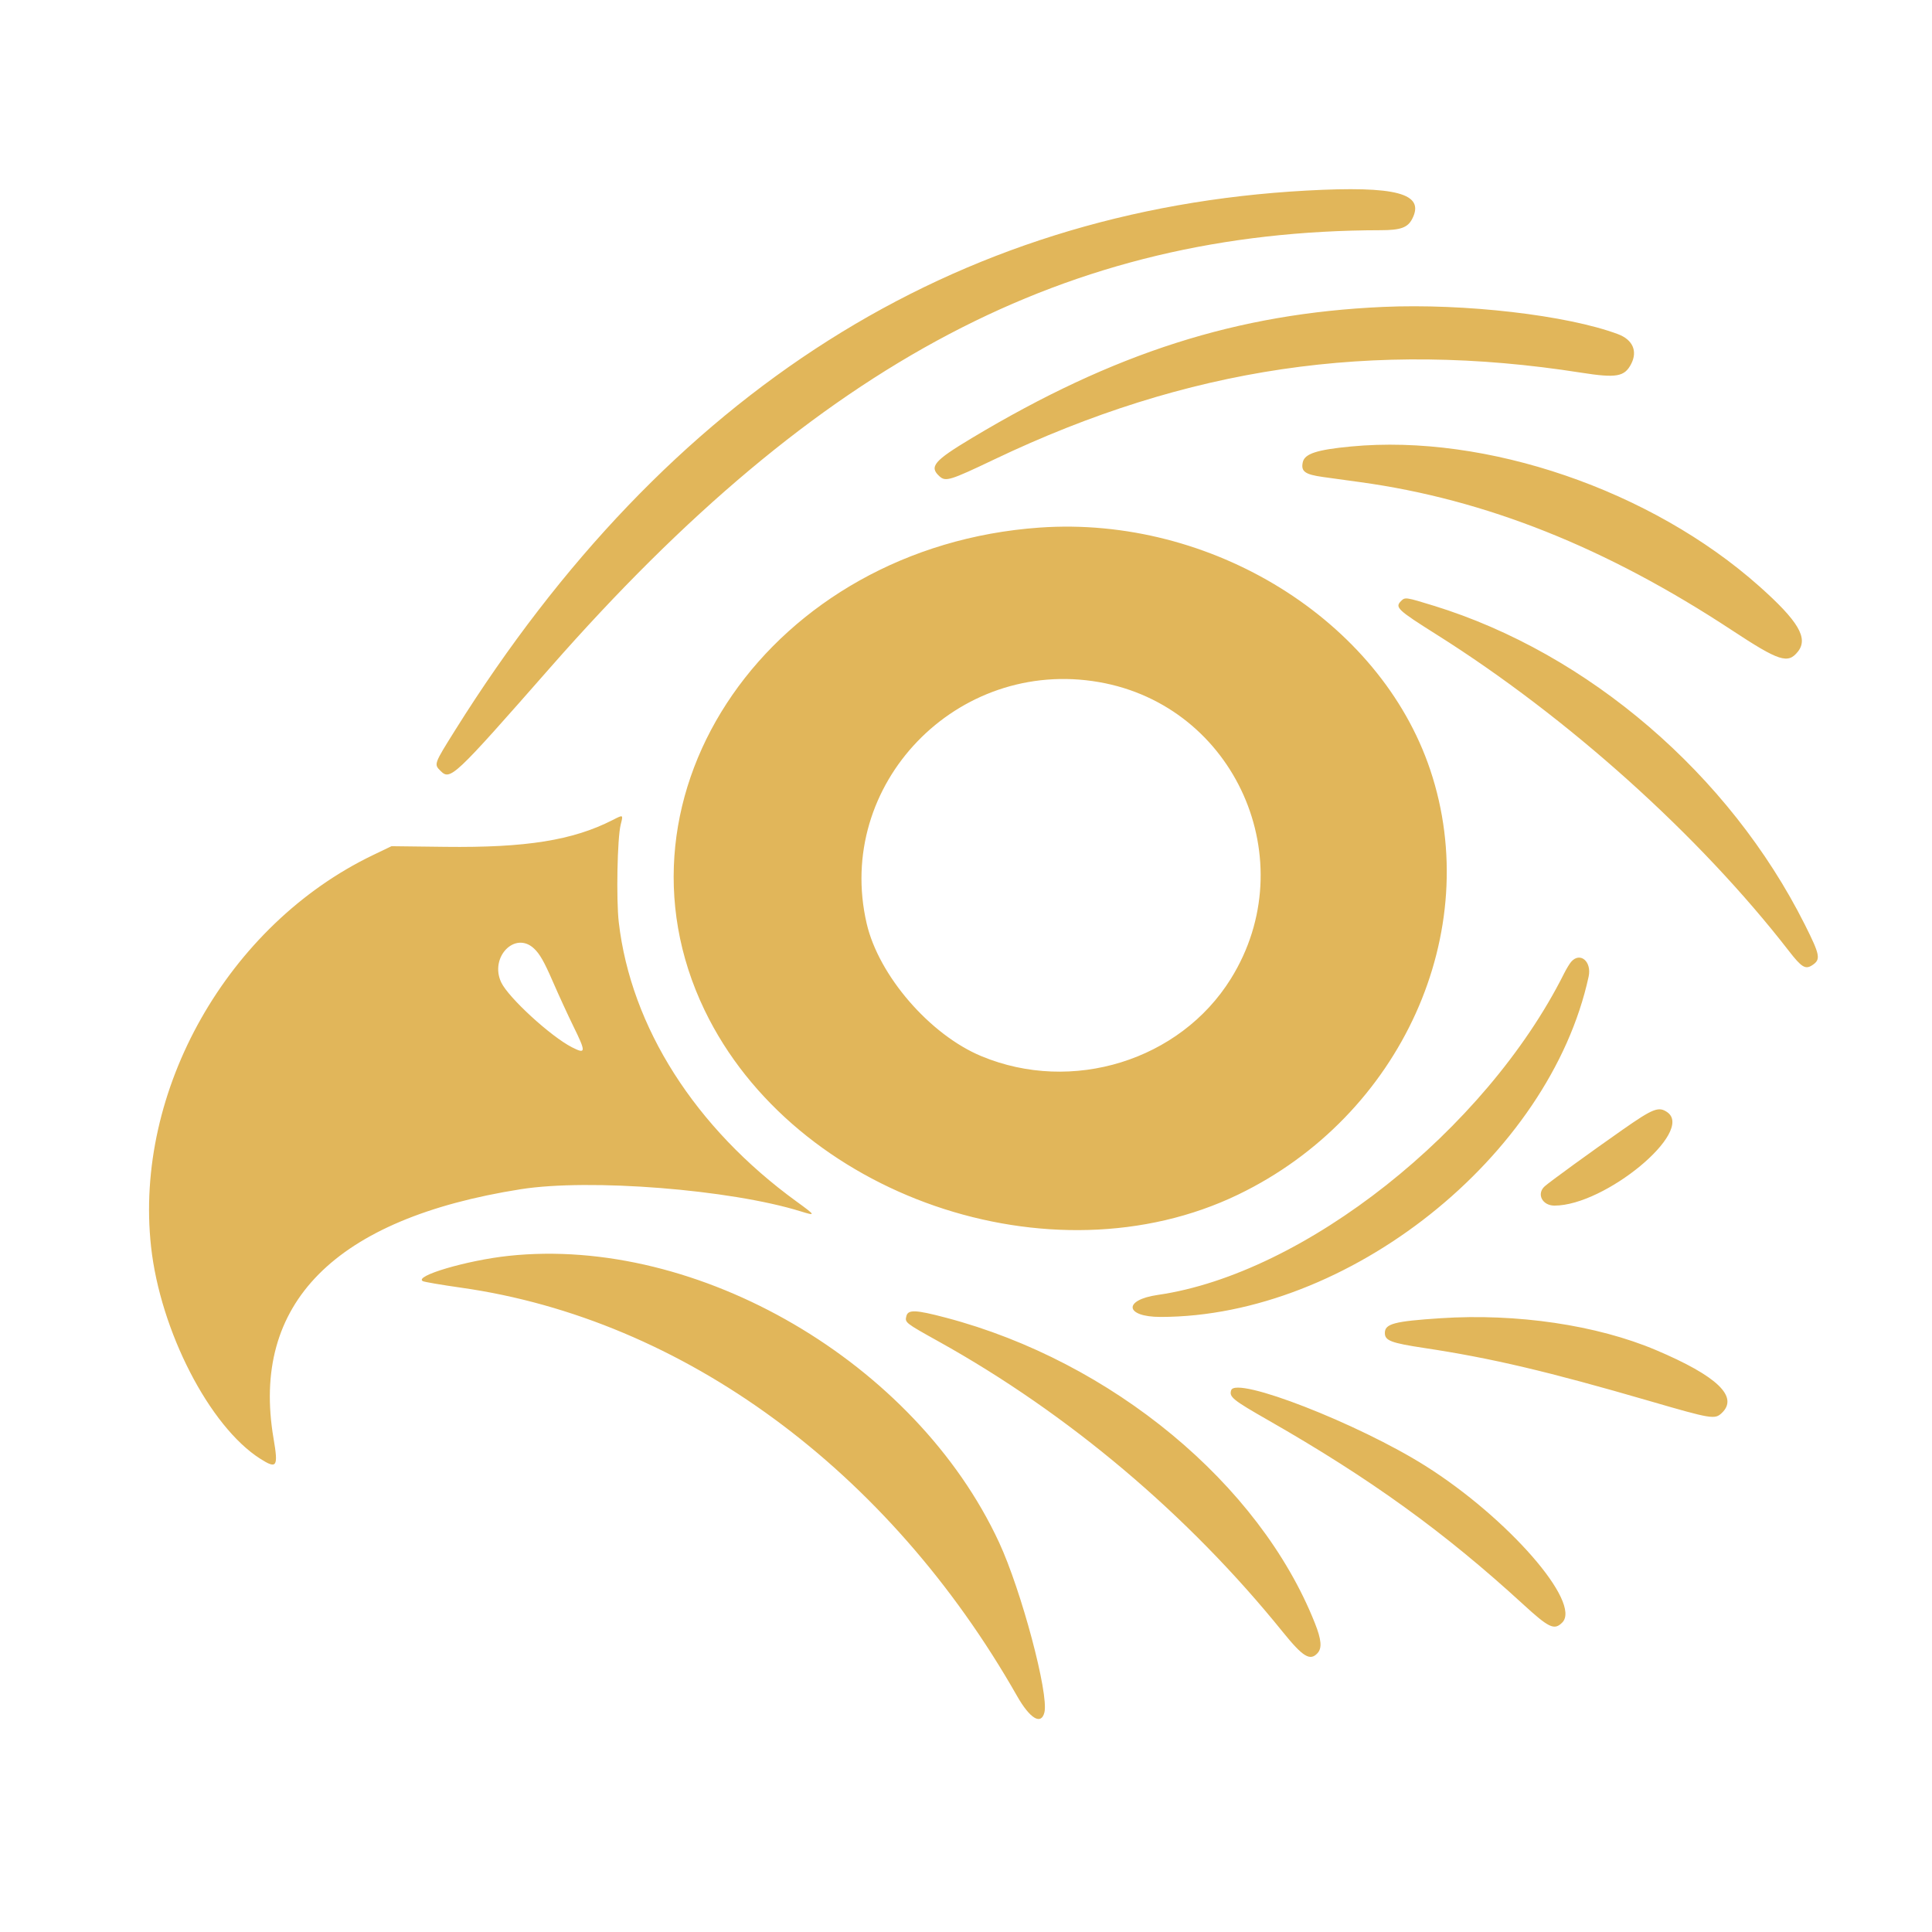
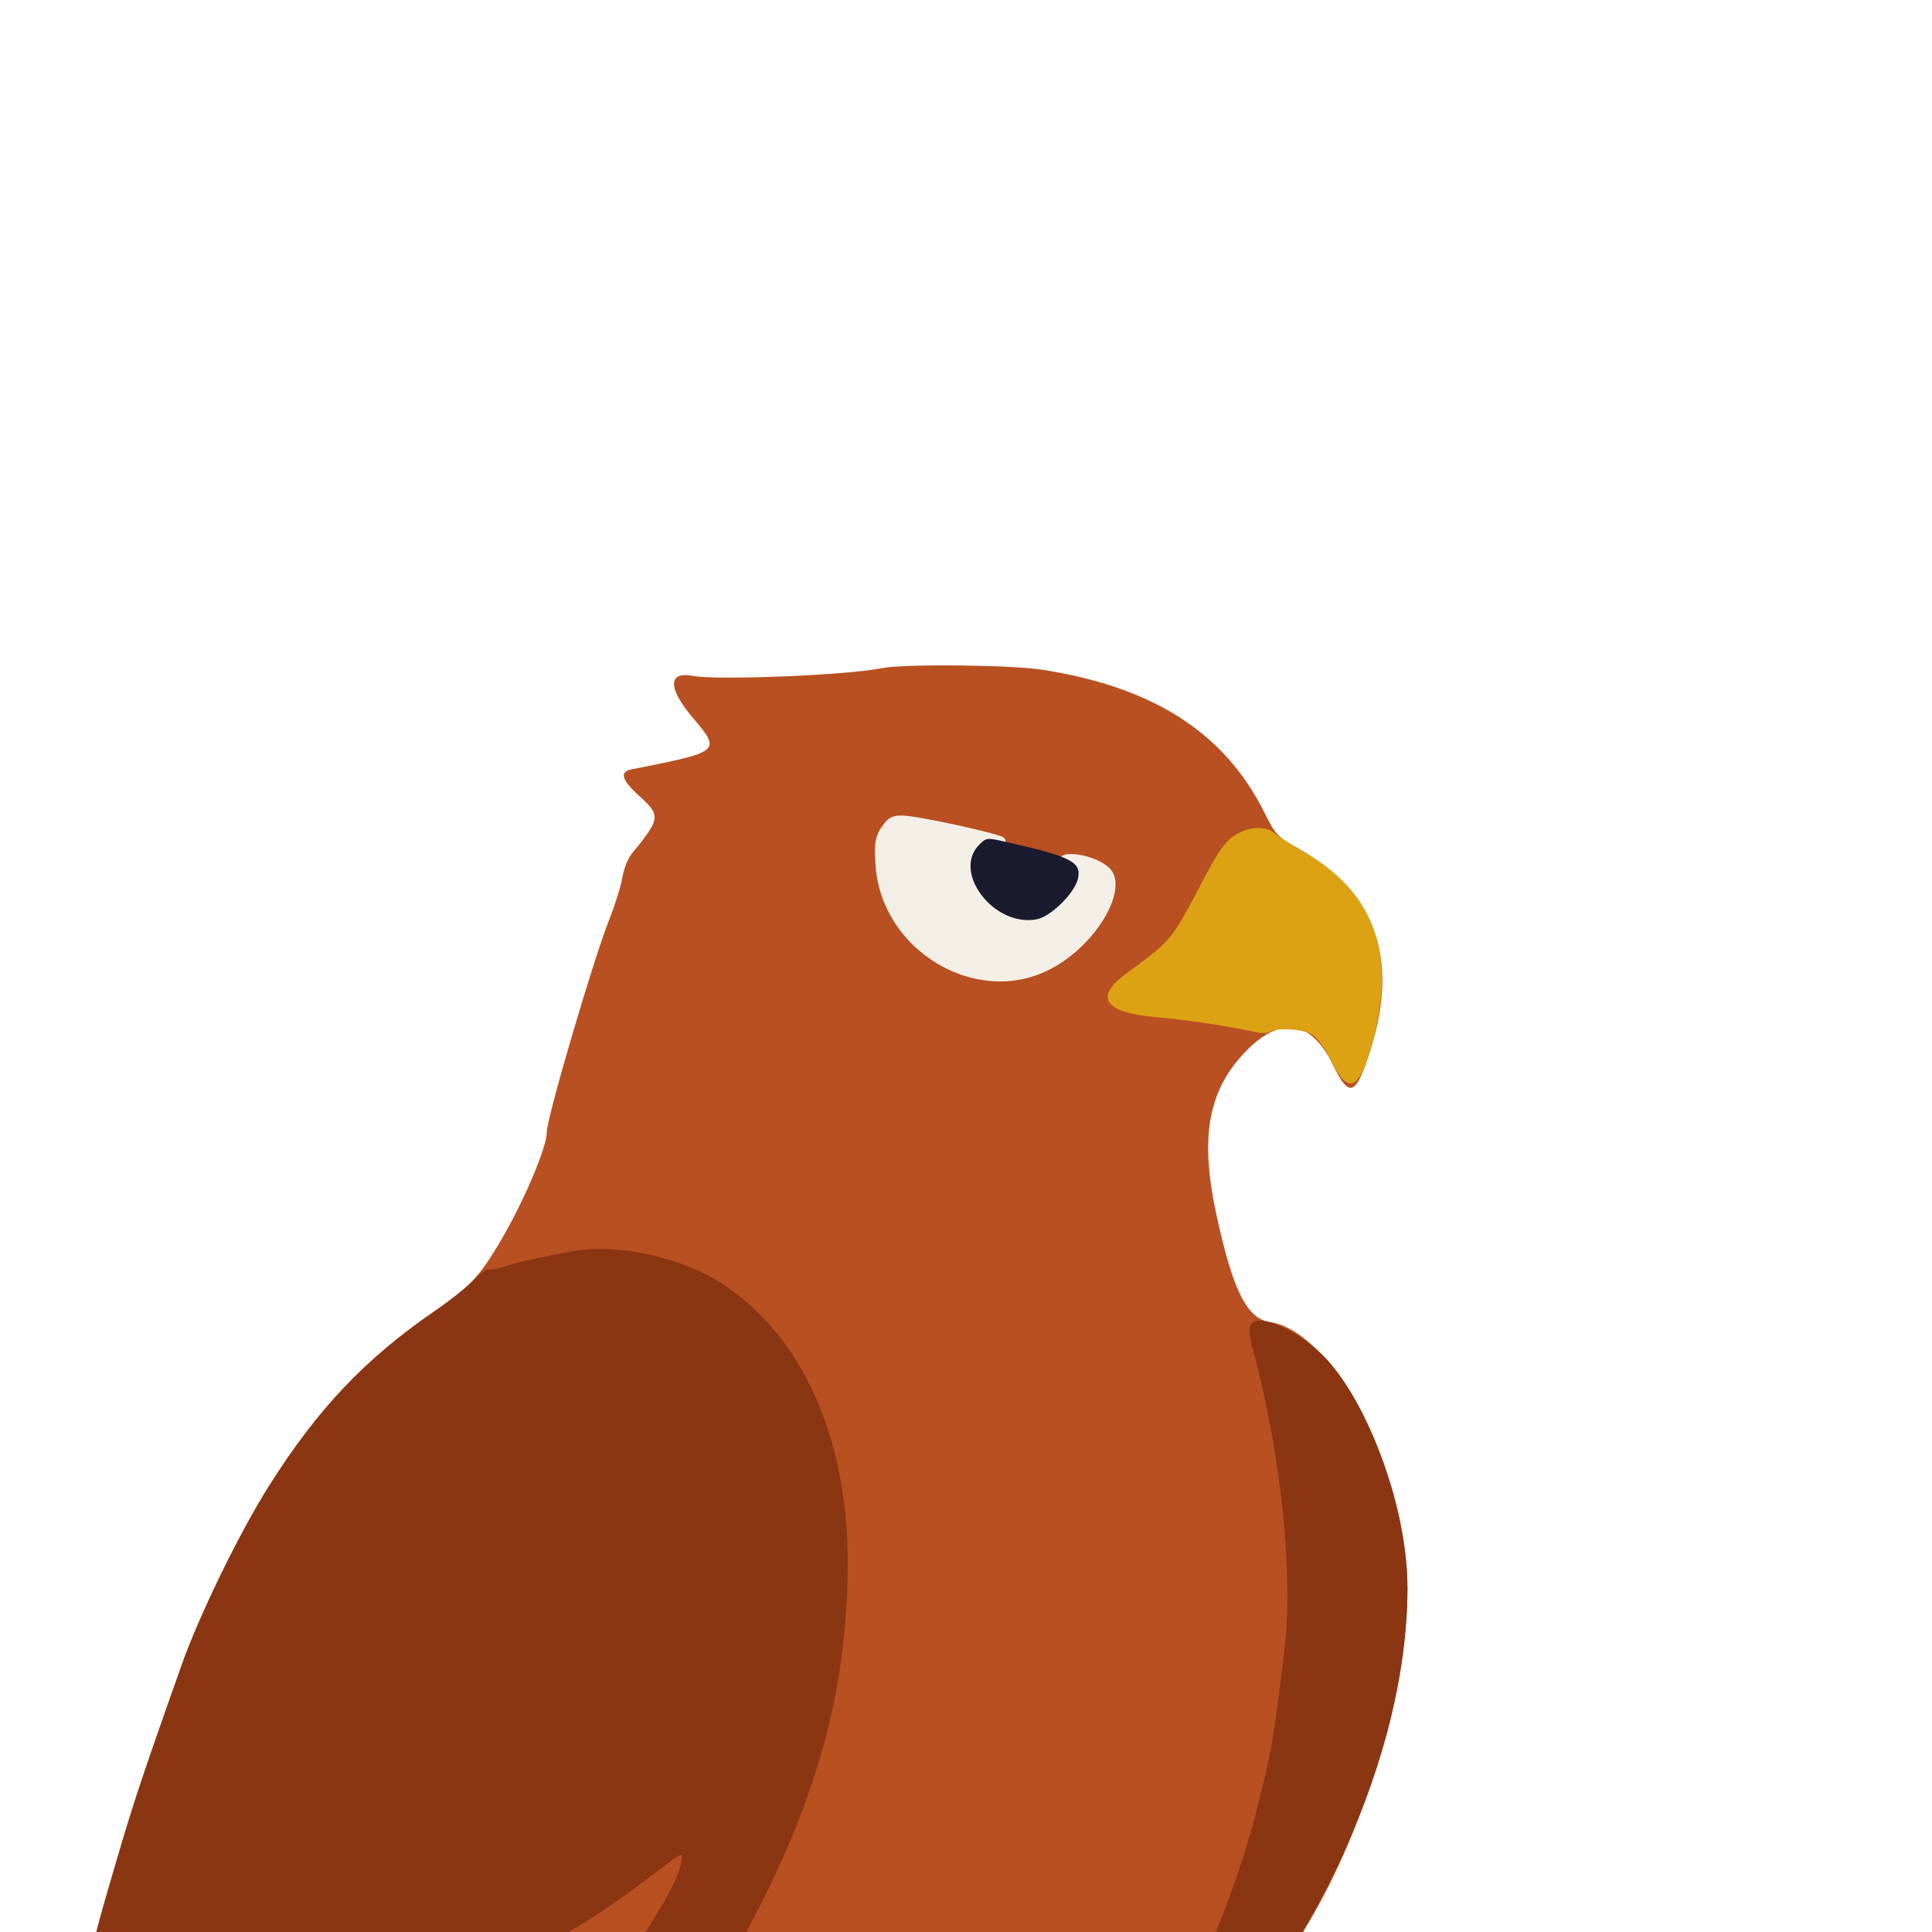
- <svg xmlns="http://www.w3.org/2000/svg" id="svg" version="1.1" width="400" height="400" viewBox="0, 0, 400,400">
-   <path id="path0" d="M270.508 39.456 C 197.513 43.441,138.160 81.051,94.253 151.142 C 89.828 158.208,89.824 158.219,91.193 159.588 C 93.241 161.636,93.841 161.072,114.032 138.086 C 169.580 74.847,221.047 47.763,285.859 47.662 C 289.978 47.655,291.443 47.130,292.376 45.325 C 295.105 40.048,289.112 38.440,270.508 39.456 M286.328 63.545 C 256.146 64.895,230.661 73.027,201.172 90.719 C 193.342 95.417,192.319 96.631,194.518 98.621 C 195.785 99.768,196.700 99.485,205.859 95.116 C 245.827 76.053,284.192 70.381,327.344 77.155 C 334.665 78.305,336.339 78.014,337.715 75.352 C 339.087 72.699,338.038 70.325,334.990 69.185 C 324.474 65.251,303.237 62.789,286.328 63.545 M279.688 92.443 C 272.636 93.114,270.114 93.938,269.729 95.693 C 269.308 97.610,270.167 98.237,273.930 98.760 C 275.700 99.006,279.170 99.485,281.641 99.825 C 307.597 103.397,332.530 113.336,358.611 130.506 C 368.367 136.928,370.188 137.514,372.249 134.894 C 374.430 132.121,372.343 128.595,364.258 121.396 C 341.877 101.466,307.720 89.772,279.688 92.443 M215.234 109.231 C 159.758 113.149,124.271 164.300,145.894 209.180 C 164.417 247.625,217.646 266.004,256.360 247.322 C 290.121 231.030,307.358 192.893,296.109 159.375 C 285.704 128.370,250.787 106.721,215.234 109.231 M290.067 124.442 C 288.762 125.747,289.317 126.269,297.471 131.407 C 324.597 148.500,351.814 172.949,370.379 196.899 C 373.007 200.289,373.787 200.763,375.208 199.832 C 377.015 198.649,376.852 197.766,373.653 191.395 C 358.072 160.365,328.857 135.271,296.830 125.406 C 291.028 123.619,290.907 123.602,290.067 124.442 M227.550 141.224 C 255.769 146.145,270.021 178.235,254.830 202.649 C 244.300 219.573,221.979 226.493,203.174 218.664 C 192.517 214.227,181.937 201.992,179.436 191.211 C 172.758 162.425,198.106 136.089,227.550 141.224 M126.836 169.782 C 118.599 173.982,108.923 175.532,92.188 175.330 L 81.055 175.195 77.221 177.038 C 47.152 191.490,27.723 225.779,31.276 258.121 C 33.192 275.560,43.379 295.339,53.885 302.021 C 57.325 304.208,57.645 303.725,56.640 297.850 C 51.858 269.878,69.288 252.291,107.813 246.216 C 122.102 243.963,151.220 246.268,165.801 250.806 C 168.956 251.788,168.901 251.656,164.953 248.790 C 143.922 233.520,130.631 212.655,128.112 190.952 C 127.563 186.222,127.809 173.515,128.504 170.749 C 129.041 168.609,129.085 168.635,126.836 169.782 M110.569 196.387 C 111.755 197.505,112.665 199.099,114.414 203.125 C 115.675 206.025,117.606 210.229,118.705 212.465 C 121.357 217.864,121.328 218.311,118.418 216.827 C 114.026 214.586,105.276 206.563,103.775 203.401 C 101.302 198.189,106.637 192.680,110.569 196.387 M325.301 199.121 C 324.971 199.497,324.304 200.596,323.820 201.563 C 307.558 234.017,270.002 263.726,239.711 268.099 C 232.463 269.145,232.893 272.656,240.268 272.656 C 279.083 272.656,320.814 239.485,328.909 202.197 C 329.585 199.080,327.157 197.010,325.301 199.121 M335.921 233.913 C 329.309 238.539,320.902 244.647,319.824 245.606 C 318.074 247.164,319.298 249.609,321.827 249.609 C 332.314 249.609,350.874 234.252,345.195 230.274 C 343.412 229.026,342.258 229.479,335.921 233.913 M105.273 260.016 C 96.677 260.938,85.646 264.191,87.537 265.247 C 87.839 265.415,91.419 266.027,95.494 266.605 C 141.467 273.133,183.967 304.350,210.562 351.124 C 213.242 355.839,215.557 357.235,216.233 354.545 C 217.186 350.747,211.461 329.280,206.841 319.325 C 189.561 282.094,144.546 255.808,105.273 260.016 M187.652 272.494 C 187.320 273.819,187.406 273.886,194.327 277.736 C 221.202 292.682,245.980 313.596,265.598 337.895 C 269.770 343.063,271.248 343.959,272.791 342.254 C 273.743 341.203,273.585 339.455,272.231 336.045 C 260.781 307.210,230.212 281.894,195.898 272.829 C 189.560 271.154,188.004 271.091,187.652 272.494 M298.242 272.925 C 288.663 273.554,286.719 274.068,286.719 275.977 C 286.719 277.567,287.978 278.045,294.922 279.095 C 308.823 281.197,320.400 283.924,341.602 290.087 C 354.348 293.793,355.031 293.907,356.459 292.565 C 360.038 289.203,355.552 284.901,342.856 279.522 C 330.622 274.338,314.052 271.888,298.242 272.925 M254.900 287.836 C 254.457 289.231,255.197 289.828,262.631 294.077 C 283.709 306.126,299.019 317.181,315.324 332.129 C 320.715 337.071,321.796 337.579,323.438 335.938 C 327.535 331.840,312.163 314.235,295.107 303.489 C 281.188 294.720,255.847 284.854,254.900 287.836 " stroke="none" fill="#e1b65a" fill-rule="evenodd" />
+ <svg xmlns="http://www.w3.org/2000/svg" viewBox="0 0 256 256" width="256" height="256">
+   <g>
+     <g transform="translate(128,128) scale(0.39875) translate(-595.3,-209.0)">
+       <g transform="translate(0,1036) scale(0.1,-0.1)" fill="#b95022">
+         <path d="M5675 9260 c-115 -24 -547 -41 -630 -26 -83 16 -83 -41 0 -139 95 -112 94 -113 -201 -171 -43 -8 -37 -34 21 -87 75 -68 74 -75 -25 -197 -11 -14 -24 -48 -29 -75 -4 -28 -24 -91 -44 -142 -52 -130 -208 -661 -207 -705 0 -53 -83 -247 -167 -384 -60 -99 -93 -133 -203 -209 -233 -160 -391 -326 -553 -583 -96 -151 -233 -432 -291 -597 -112 -317 -150 -428 -185 -545 -116 -387 -138 -482 -128 -547 4 -21 1 -46 -7 -62 -27 -53 -75 -300 -126 -656 -16 -113 -55 -752 -58 -955 0 -19 -4 -72 -8 -117 -13 -161 23 -168 244 -49 148 81 191 91 176 43 -24 -83 -226 -468 -249 -477 -16 -6 -180 -10 -401 -10 -240 0 -382 -4 -395 -10 -26 -15 -30 -398 -3 -424 13 -14 53 -16 279 -16 243 0 265 -1 286 -19 32 -25 31 -26 -156 -406 -239 -485 -254 -524 -212 -563 81 -76 322 -38 495 79 76 51 106 35 96 -54 -7 -61 21 -107 64 -107 76 0 451 124 597 198 300 150 386 274 489 701 28 114 45 147 82 161 36 14 720 13 745 -1 11 -5 27 -28 35 -50 32 -79 106 -78 216 4 33 25 71 13 90 -28 24 -52 100 -39 217 38 65 42 65 42 222 41 194 -2 203 -4 229 -53 33 -65 65 -66 165 -6 70 43 85 43 128 5 46 -40 75 -38 177 12 l85 43 813 5 c708 4 814 7 822 20 8 13 17 321 11 385 -4 46 6 45 -765 45 -837 0 -789 -3 -855 60 -109 104 -222 143 -466 160 -195 13 -216 29 -331 253 l-55 107 29 43 c17 23 42 53 57 67 112 103 341 602 322 700 -4 19 2 39 21 68 34 50 342 352 360 352 87 0 416 398 611 741 182 319 310 765 311 1079 0 384 -242 854 -457 887 -77 11 -124 106 -179 362 -53 248 -27 400 88 526 120 131 226 120 300 -33 56 -115 77 -105 128 59 91 298 12 514 -242 659 -71 40 -76 46 -112 117 -132 268 -371 421 -743 478 -110 16 -455 19 -528 5z" />
+       </g>
+       <g transform="translate(0,1036) scale(0.1,-0.1)" fill="#8a3612">
+         <path d="M4650 7323 c-82 -14 -181 -36 -223 -49 -26 -9 -52 -14 -59 -12 -7 3 -30 -14 -52 -37 -23 -23 -79 -68 -126 -100 -233 -160 -391 -326 -553 -583 -96 -151 -233 -432 -291 -597 -145 -409 -165 -471 -260 -800 -59 -203 -71 -345 -30 -345 7 0 31 -15 51 -34 54 -47 73 -55 176 -75 88 -17 92 -19 95 -45 4 -36 -147 -493 -263 -791 -26 -66 -87 -237 -135 -379 -56 -165 -96 -265 -108 -275 -40 -33 -58 -204 -26 -250 26 -36 71 -24 233 64 123 67 146 76 166 67 19 -9 27 -7 46 15 13 14 103 77 199 140 96 63 191 130 210 148 19 19 60 43 91 54 40 15 80 44 145 104 50 45 144 127 209 182 286 241 540 501 671 687 543 775 744 1282 744 1878 -1 410 -148 742 -406 917 -135 92 -352 142 -504 116z m356 -2035 c-24 -121 -292 -499 -528 -744 -84 -88 -213 -222 -287 -299 -74 -77 -131 -133 -128 -125 6 16 36 88 107 255 48 116 130 343 154 430 31 111 25 105 179 184 151 78 254 143 406 259 110 83 105 82 97 40z m-922 -533 c-13 -53 -198 -533 -265 -690 -55 -129 -107 -202 -236 -336 -147 -151 -358 -317 -378 -297 -6 5 174 564 250 778 19 52 62 174 95 270 73 206 69 200 162 216 101 17 245 50 293 68 64 23 87 21 79 -9z M6899 7078 c-7 -13 -5 -36 7 -81 93 -342 136 -750 105 -1002 -37 -304 -42 -333 -96 -545 -78 -304 -254 -704 -397 -902 -143 -199 -52 -244 122 -61 478 502 779 1163 780 1713 0 257 -121 602 -269 764 -84 91 -229 157 -252 114z M6031 3978 c-413 -294 -565 -385 -853 -513 -159 -70 -162 -74 -102 -180 92 -163 156 -212 297 -224 70 -7 85 -5 104 10 13 9 44 20 70 24 27 4 63 13 82 21 18 8 43 14 55 14 14 0 26 10 34 30 8 16 40 58 71 93 79 87 114 140 165 249 183 386 212 572 77 476z" />
+       </g>
+       <g transform="translate(0,1036) scale(0.1,-0.1)" fill="#dca214">
+         <path d="M6862 8713 c-44 -21 -68 -55 -137 -188 -87 -166 -93 -173 -238 -279 -110 -80 -75 -131 98 -146 100 -9 230 -28 327 -49 20 -5 42 -5 50 0 23 15 108 10 140 -8 19 -12 42 -43 65 -90 58 -118 97 -95 142 83 72 287 -6 487 -242 618 -35 20 -74 45 -87 56 -28 24 -73 25 -118 3z M3500 3285 c-177 -117 -269 -193 -249 -206 24 -14 -209 -485 -248 -500 -13 -5 -190 -9 -402 -9 -353 0 -379 -1 -394 -18 -15 -16 -17 -45 -17 -198 0 -251 -22 -234 307 -234 232 0 253 -1 274 -19 32 -25 31 -26 -156 -406 -239 -485 -254 -524 -212 -563 81 -76 322 -38 495 79 24 16 47 29 52 29 16 0 80 73 104 120 29 55 69 158 140 360 96 272 137 370 160 382 31 17 1584 25 1615 9 12 -7 29 -30 37 -52 32 -79 106 -78 216 4 33 25 71 13 90 -28 24 -52 100 -39 217 38 65 42 65 42 175 45 96 3 114 7 145 28 20 13 41 24 48 24 7 0 29 14 49 32 43 38 43 94 0 220 -38 108 -85 148 -176 148 -64 0 -108 18 -145 60 -56 63 -99 100 -115 100 -9 0 -54 11 -101 25 -54 16 -131 29 -214 36 -207 17 -192 8 -276 157 -111 197 -124 206 -225 165 -44 -18 -78 -41 -105 -70 -46 -50 -46 -54 7 -149 49 -87 46 -103 -29 -177 -34 -34 -72 -75 -83 -91 -32 -46 -119 -55 -577 -55 -455 -1 -418 -14 -365 134 115 318 208 603 208 633 0 21 -43 62 -64 62 -6 0 -90 -52 -186 -115z M6649 2551 c-22 -18 -24 -29 -30 -143 -5 -97 -11 -134 -29 -176 -18 -42 -21 -60 -14 -80 9 -27 9 -27 781 -30 746 -2 771 -2 794 17 23 19 24 25 29 198 7 263 106 233 -776 233 -705 0 -733 -1 -755 -19z" />
+       </g>
+       <g transform="translate(0,1036) scale(0.1,-0.1)" fill="#f4efe6">
+         <path d="M5681 8743 c-29 -36 -35 -64 -28 -145 23 -276 328 -460 569 -344 160 76 279 276 206 343 -57 52 -198 63 -152 12 30 -33 -6 -112 -63 -135 -105 -44 -209 28 -201 139 3 37 6 42 30 45 34 4 53 25 36 39 -18 14 -290 73 -337 73 -31 0 -44 -6 -60 -27z" />
+       </g>
+       <g transform="translate(0,1036) scale(0.1,-0.1)" fill="#1a1b2f">
+         <path d="M5995 8671 c-87 -92 52 -272 192 -246 47 8 127 87 138 135 12 56 -21 73 -242 123 -62 14 -62 14 -88 -12z M4974 3334 c-19 -19 -48 -57 -66 -82 -17 -26 -42 -59 -54 -74 -46 -56 -43 -75 41 -223 98 -174 85 -166 310 -185 73 -6 153 -19 204 -35 102 -30 121 -31 155 -4 37 29 34 45 -41 200 -72 152 -64 145 -170 152 -118 9 -178 58 -264 214 -47 86 -65 91 -115 37z M4383 3025 c-25 -17 -47 -84 -64 -185 -5 -36 -17 -96 -26 -133 -24 -104 1 -137 102 -137 61 0 86 14 119 66 15 24 52 65 82 90 67 58 68 71 12 186 -57 116 -152 164 -225 113z" />
+       </g>
+     </g>
+   </g>
</svg>
